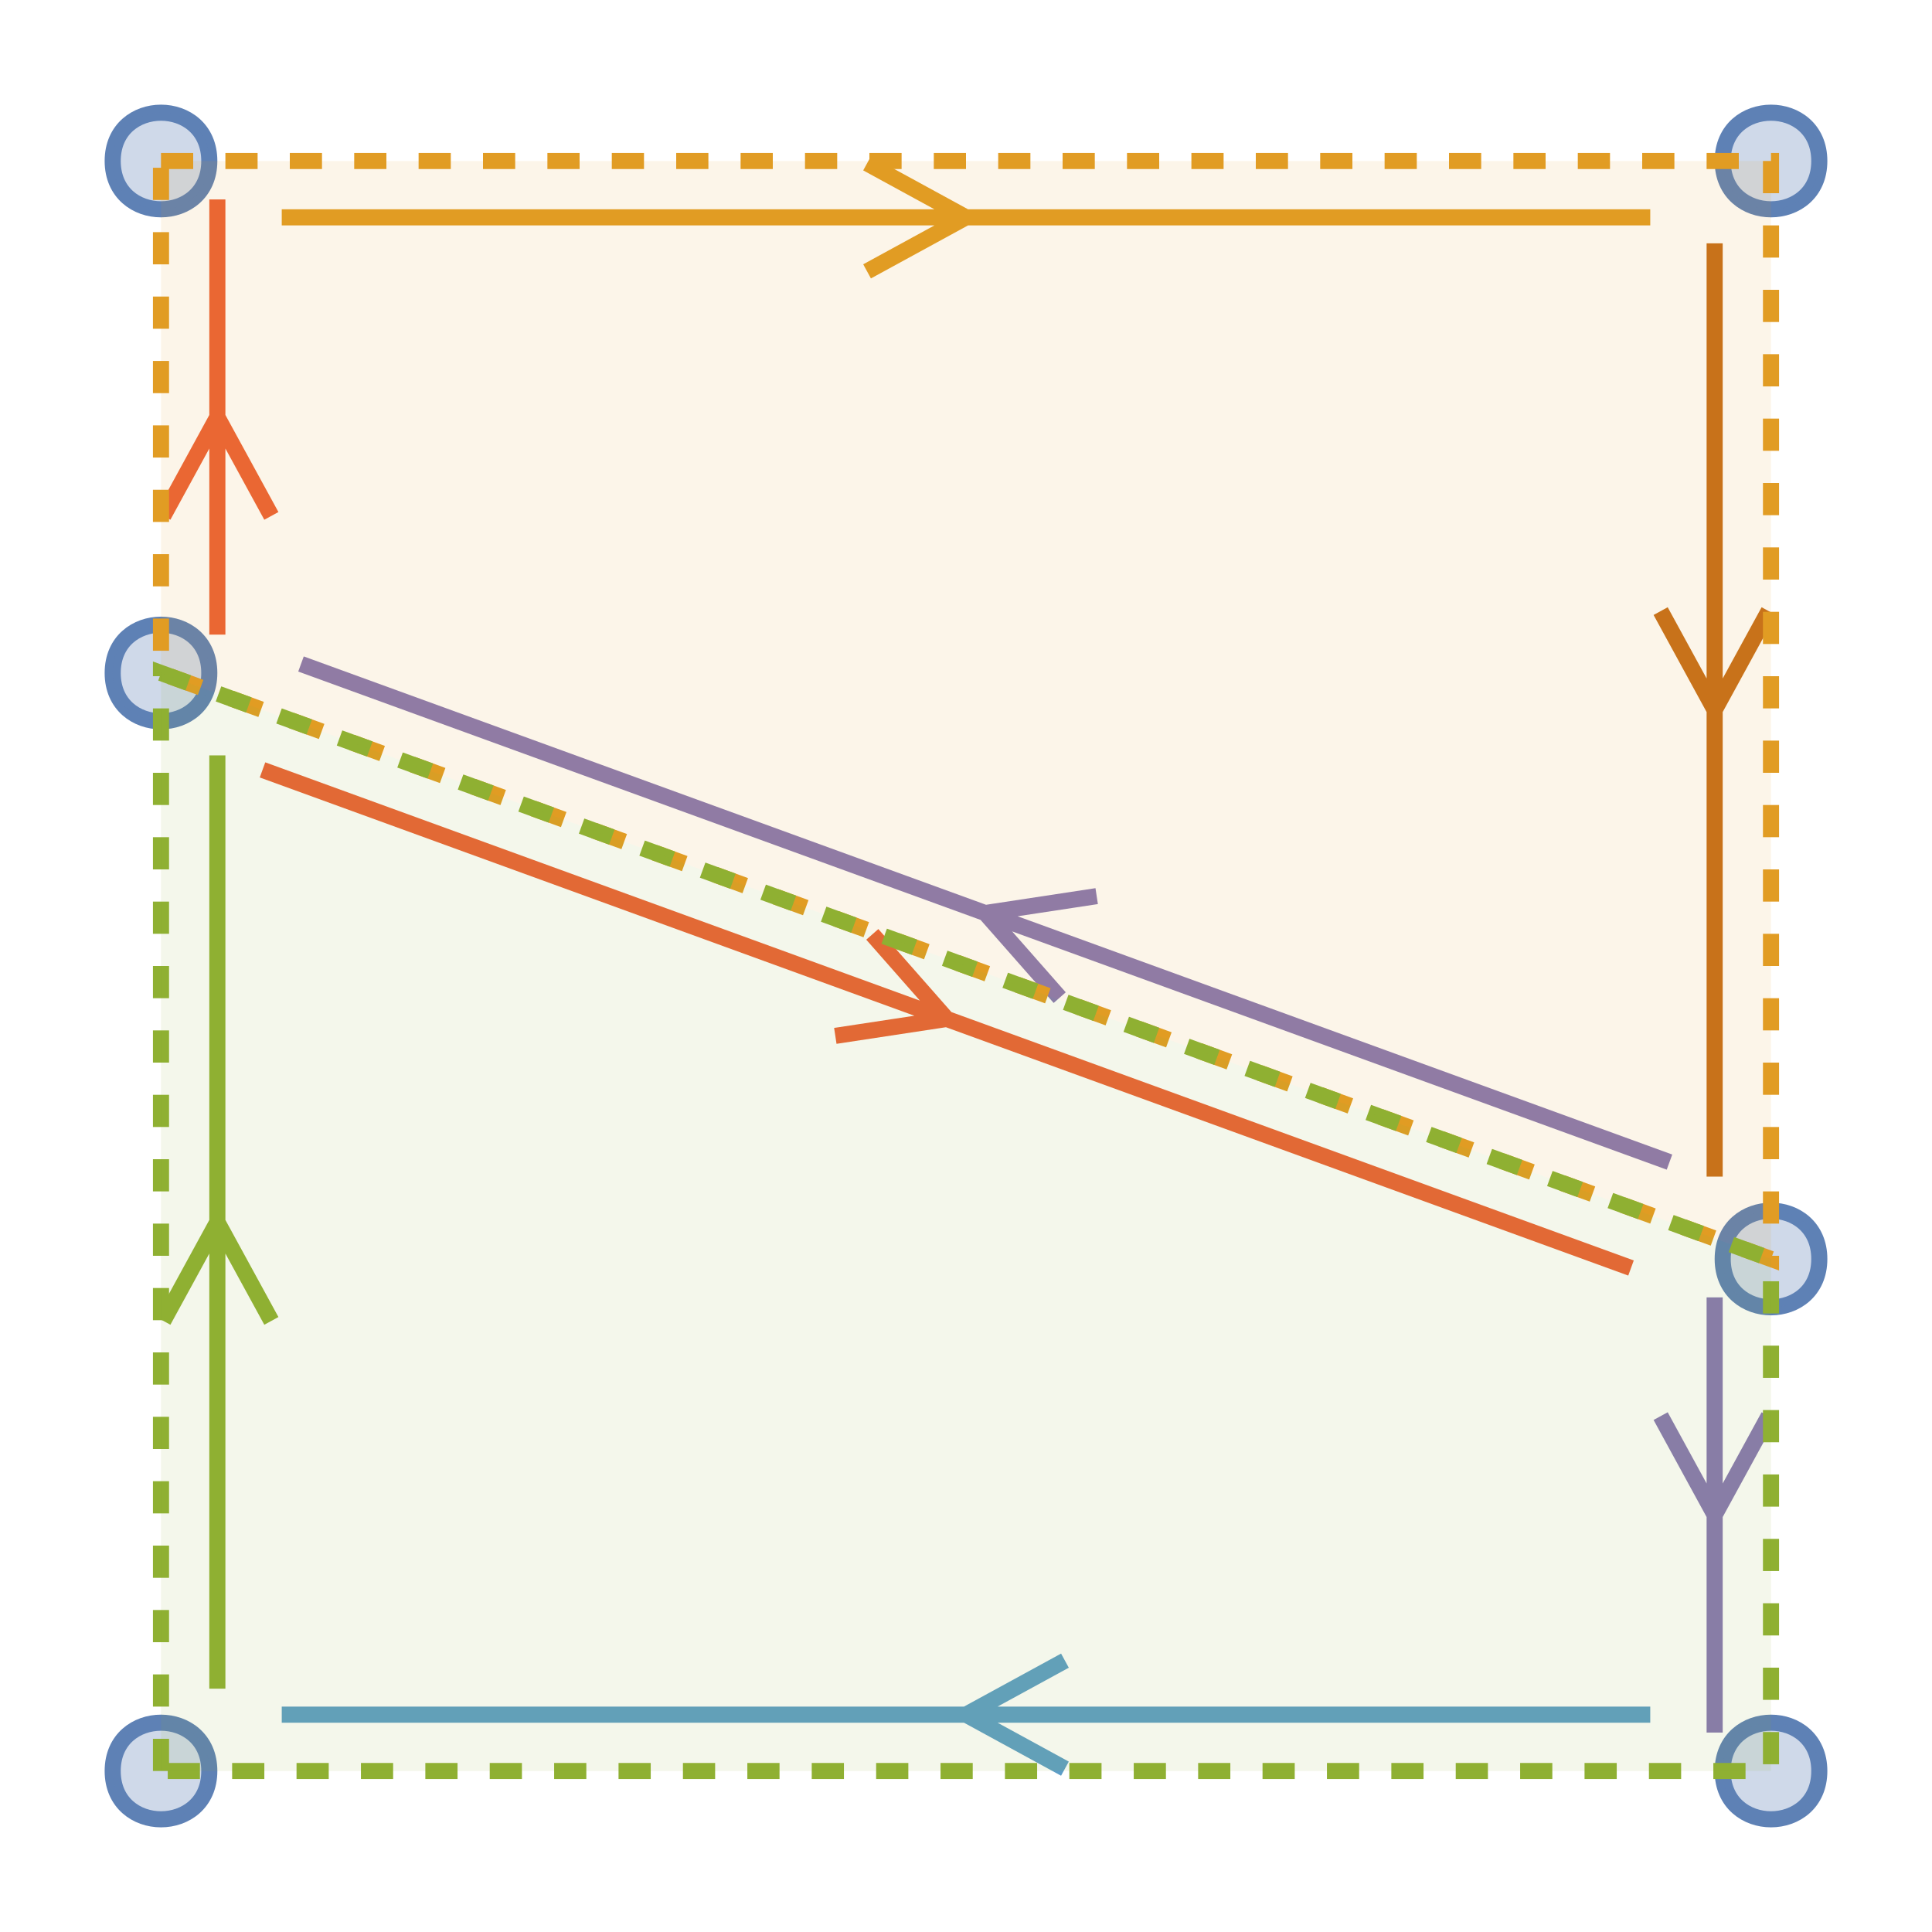
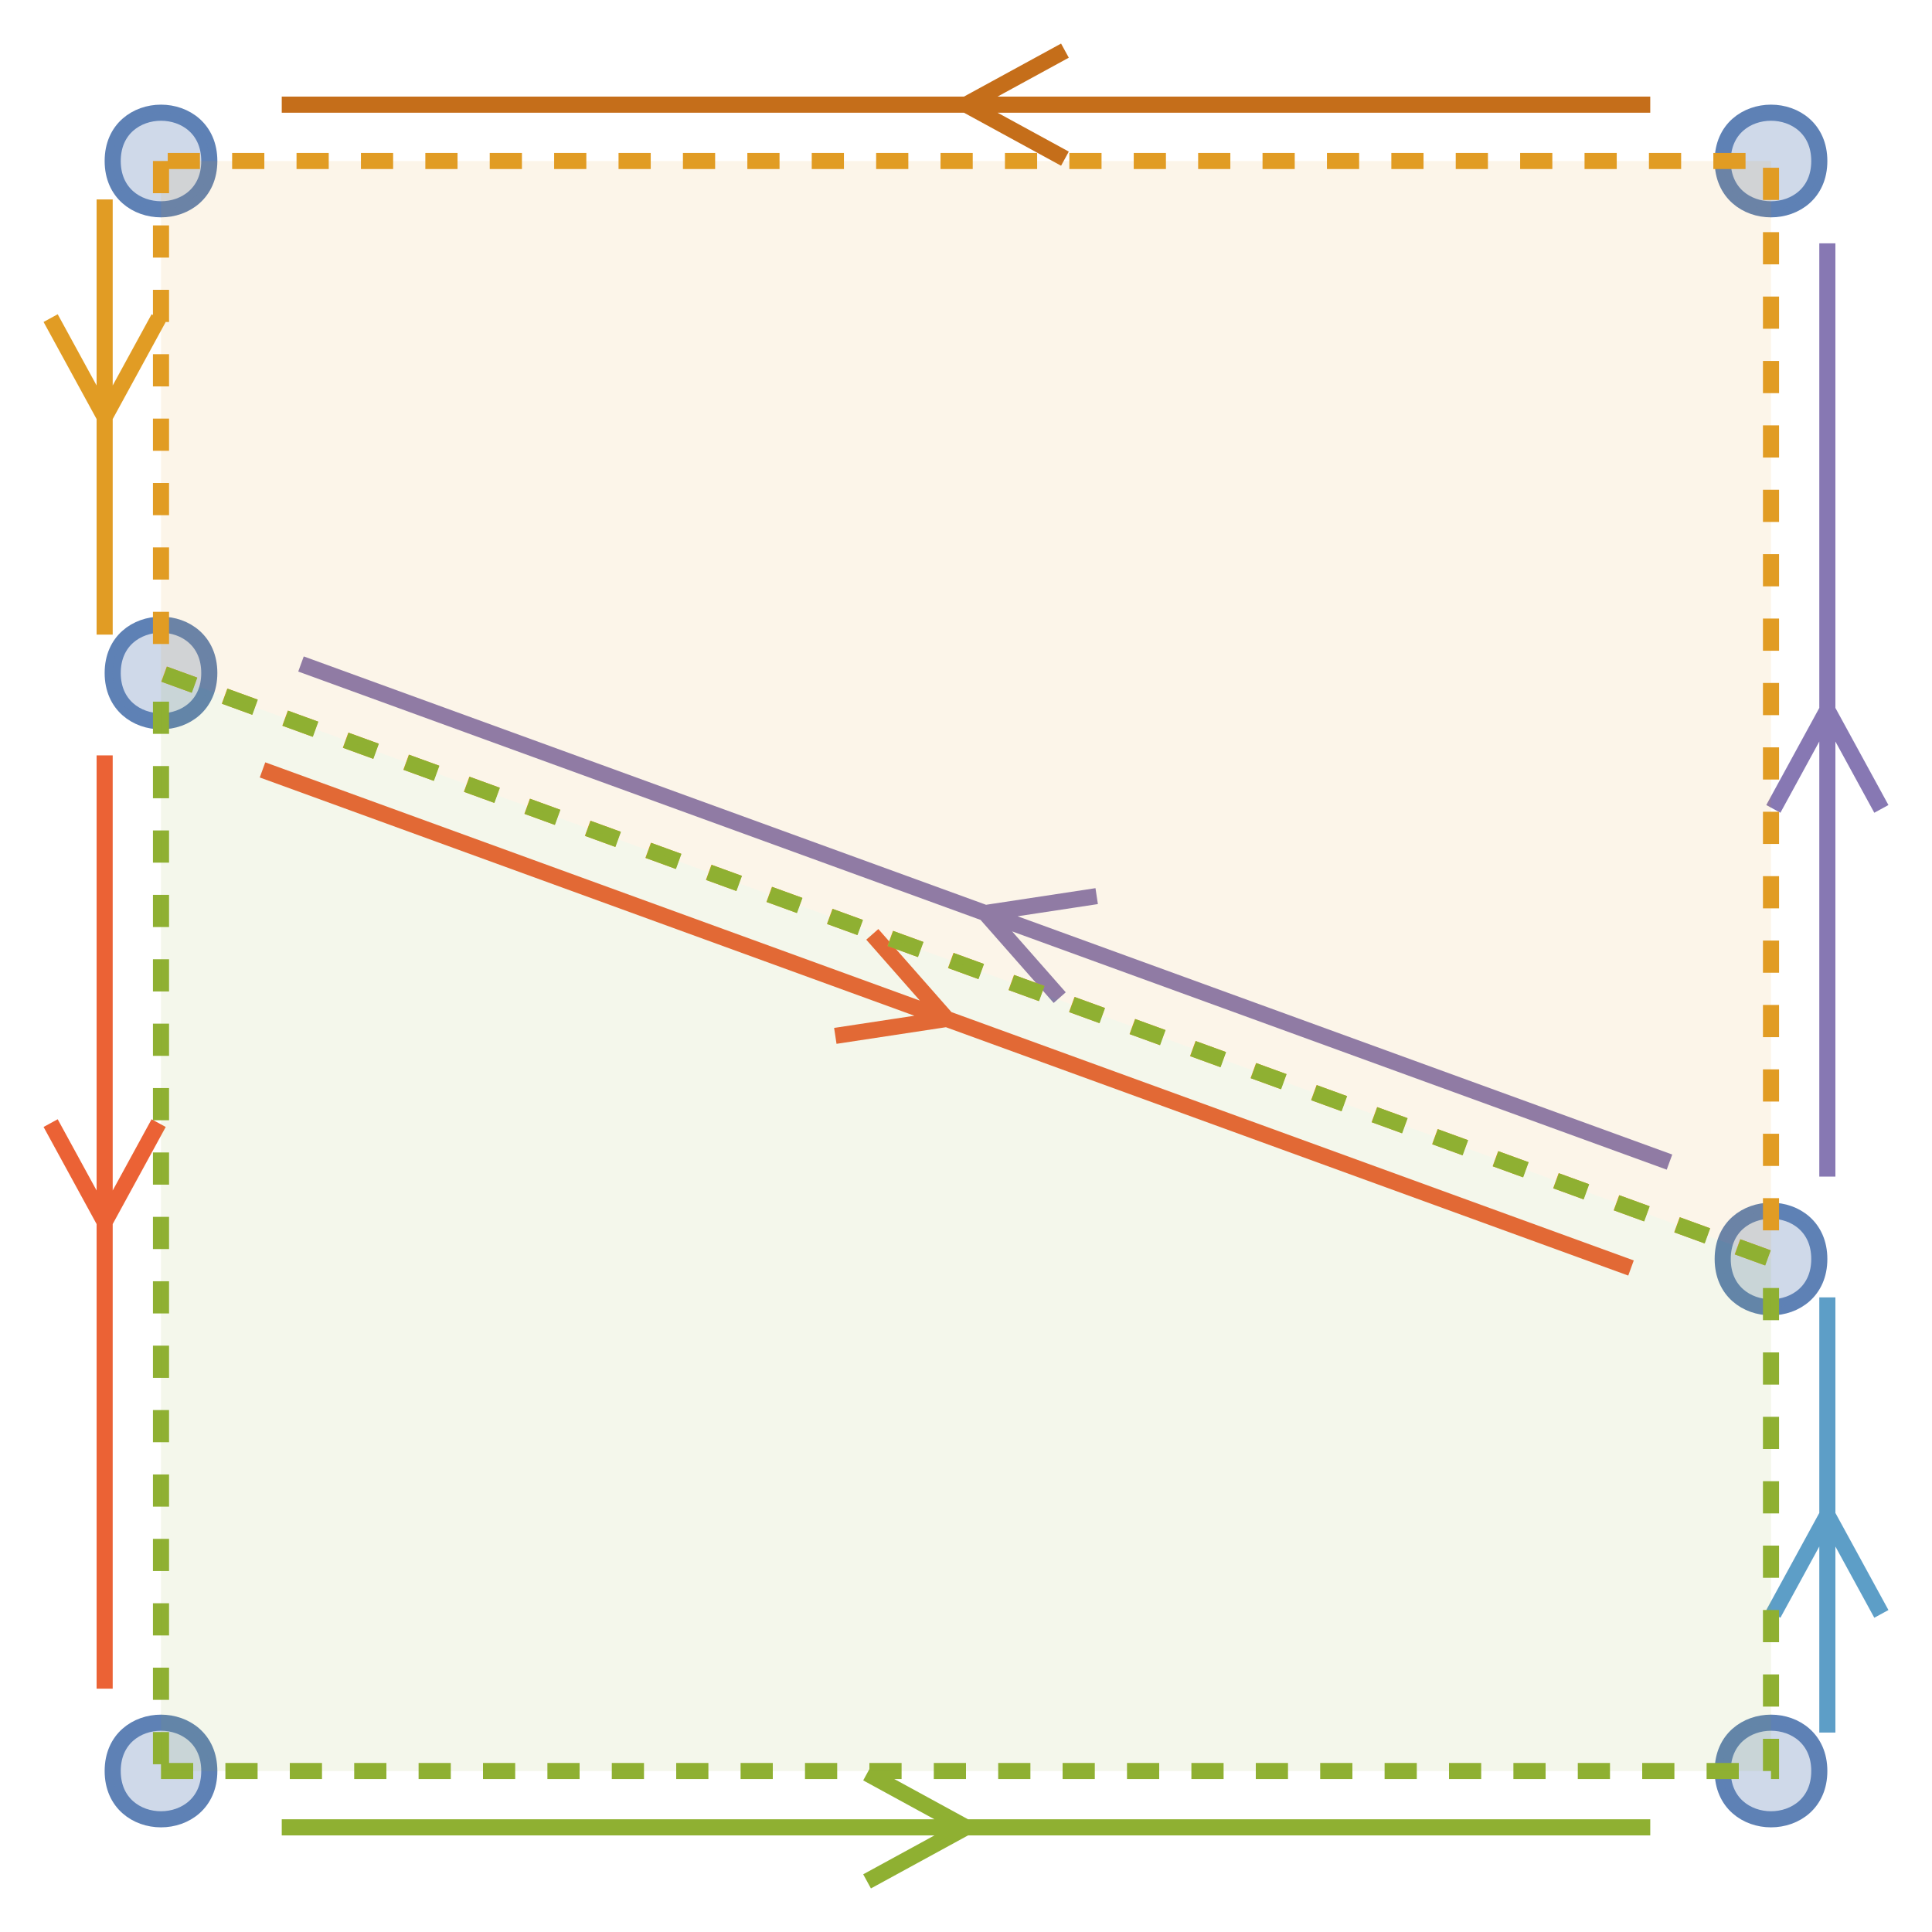
<svg xmlns="http://www.w3.org/2000/svg" width="120pt" height="120pt" viewBox="0 0 120 120" version="1.1">
  <g id="8_calculated_edge_graph">
    <path style="fill:none;stroke-width:1;stroke-linecap:butt;stroke-linejoin:miter;stroke:rgb(36.842%,50.678%,70.98%);stroke-opacity:1;stroke-miterlimit:10;" d="M -47 -50 C -47 -46 -53 -46 -53 -50 C -53 -54 -47 -54 -47 -50 " transform="matrix(1,0,0,1,60,60)" />
    <path style=" stroke:none;fill-rule:nonzero;fill:rgb(36.842%,50.678%,70.98%);fill-opacity:0.3;" d="M 13 10 C 13 14 7 14 7 10 C 7 6 13 6 13 10 " />
-     <path style="fill:none;stroke-width:1;stroke-linecap:butt;stroke-linejoin:miter;stroke:rgb(88.072%,61.104%,14.205%);stroke-opacity:1;stroke-miterlimit:10;" d="M -42.5 -46.5 L 42.5 -46.5 M -6.145 -49.855 L 0 -46.5 L -6.145 -43.145 " transform="matrix(1,0,0,1,60,60)" />
+     <path style="fill:none;stroke-width:1;stroke-linecap:butt;stroke-linejoin:miter;stroke:rgb(88.072%,61.104%,14.205%);stroke-opacity:1;stroke-miterlimit:10;" d="M -53.5 -47.613 L -53.5 -20.582 M -50.145 -40.242 L -53.5 -34.098 L -56.855 -40.242 " transform="matrix(1,0,0,1,60,60)" />
    <path style="fill:none;stroke-width:1;stroke-linecap:butt;stroke-linejoin:miter;stroke:rgb(36.842%,50.678%,70.98%);stroke-opacity:1;stroke-miterlimit:10;" d="M -47 50 C -47 54 -53 54 -53 50 C -53 46 -47 46 -47 50 " transform="matrix(1,0,0,1,60,60)" />
    <path style=" stroke:none;fill-rule:nonzero;fill:rgb(36.842%,50.678%,70.98%);fill-opacity:0.3;" d="M 13 110 C 13 114 7 114 7 110 C 7 106 13 106 13 110 " />
-     <path style="fill:none;stroke-width:1;stroke-linecap:butt;stroke-linejoin:miter;stroke:rgb(56.018%,69.157%,19.488%);stroke-opacity:1;stroke-miterlimit:10;" d="M -46.5 44.887 L -46.5 -13.082 M -49.855 22.043 L -46.5 15.902 L -43.145 22.043 " transform="matrix(1,0,0,1,60,60)" />
+     <path style="fill:none;stroke-width:1;stroke-linecap:butt;stroke-linejoin:miter;stroke:rgb(56.018%,69.157%,19.488%);stroke-opacity:1;stroke-miterlimit:10;" d="M -42.5 53.5 L 42.5 53.5 M -6.145 50.145 L 0 53.5 L -6.145 56.855 " transform="matrix(1,0,0,1,60,60)" />
    <path style="fill:none;stroke-width:1;stroke-linecap:butt;stroke-linejoin:miter;stroke:rgb(36.842%,50.678%,70.98%);stroke-opacity:1;stroke-miterlimit:10;" d="M -47 -18.199 C -47 -14.199 -53 -14.199 -53 -18.199 C -53 -22.199 -47 -22.199 -47 -18.199 " transform="matrix(1,0,0,1,60,60)" />
    <path style=" stroke:none;fill-rule:nonzero;fill:rgb(36.842%,50.678%,70.98%);fill-opacity:0.3;" d="M 13 41.801 C 13 45.801 7 45.801 7 41.801 C 7 37.801 13 37.801 13 41.801 " />
    <path style="fill:none;stroke-width:1;stroke-linecap:butt;stroke-linejoin:miter;stroke:rgb(92.253%,38.563%,20.918%);stroke-opacity:1;stroke-miterlimit:10;" d="M -43.695 -12.18 L 41.305 18.758 M -5.82 -1.965 L -1.195 3.289 L -8.117 4.34 " transform="matrix(1,0,0,1,60,60)" />
-     <path style="fill:none;stroke-width:1;stroke-linecap:butt;stroke-linejoin:miter;stroke:rgb(92.253%,38.563%,20.918%);stroke-opacity:1;stroke-miterlimit:10;" d="M -46.5 -20.582 L -46.5 -47.613 M -49.855 -27.957 L -46.5 -34.098 L -43.145 -27.957 " transform="matrix(1,0,0,1,60,60)" />
+     <path style="fill:none;stroke-width:1;stroke-linecap:butt;stroke-linejoin:miter;stroke:rgb(92.253%,38.563%,20.918%);stroke-opacity:1;stroke-miterlimit:10;" d="M -53.5 -13.082 L -53.5 44.887 M -50.145 9.758 L -53.5 15.902 L -56.855 9.758 " transform="matrix(1,0,0,1,60,60)" />
    <path style="fill:none;stroke-width:1;stroke-linecap:butt;stroke-linejoin:miter;stroke:rgb(36.842%,50.678%,70.98%);stroke-opacity:1;stroke-miterlimit:10;" d="M 53 18.199 C 53 22.199 47 22.199 47 18.199 C 47 14.199 53 14.199 53 18.199 " transform="matrix(1,0,0,1,60,60)" />
    <path style=" stroke:none;fill-rule:nonzero;fill:rgb(36.842%,50.678%,70.98%);fill-opacity:0.3;" d="M 113 78.199 C 113 82.199 107 82.199 107 78.199 C 107 74.199 113 74.199 113 78.199 " />
    <path style="fill:none;stroke-width:1;stroke-linecap:butt;stroke-linejoin:miter;stroke:rgb(52.849%,47.062%,70.135%);stroke-opacity:1;stroke-miterlimit:10;" d="M 43.695 12.18 L -41.305 -18.758 M 5.82 1.965 L 1.195 -3.289 L 8.117 -4.34 " transform="matrix(1,0,0,1,60,60)" />
-     <path style="fill:none;stroke-width:1;stroke-linecap:butt;stroke-linejoin:miter;stroke:rgb(52.849%,47.062%,70.135%);stroke-opacity:1;stroke-miterlimit:10;" d="M 46.5 20.582 L 46.5 47.613 M 49.855 27.957 L 46.5 34.098 L 43.145 27.957 " transform="matrix(1,0,0,1,60,60)" />
+     <path style="fill:none;stroke-width:1;stroke-linecap:butt;stroke-linejoin:miter;stroke:rgb(52.849%,47.062%,70.135%);stroke-opacity:1;stroke-miterlimit:10;" d="M 53.5 13.082 L 53.5 -44.887 M 50.145 -9.758 L 53.5 -15.902 L 56.855 -9.758 " transform="matrix(1,0,0,1,60,60)" />
    <path style="fill:none;stroke-width:1;stroke-linecap:butt;stroke-linejoin:miter;stroke:rgb(36.842%,50.678%,70.98%);stroke-opacity:1;stroke-miterlimit:10;" d="M 53 -50 C 53 -46 47 -46 47 -50 C 47 -54 53 -54 53 -50 " transform="matrix(1,0,0,1,60,60)" />
    <path style=" stroke:none;fill-rule:nonzero;fill:rgb(36.842%,50.678%,70.98%);fill-opacity:0.3;" d="M 113 10 C 113 14 107 14 107 10 C 107 6 113 6 113 10 " />
-     <path style="fill:none;stroke-width:1;stroke-linecap:butt;stroke-linejoin:miter;stroke:rgb(77.208%,43.155%,10.239%);stroke-opacity:1;stroke-miterlimit:10;" d="M 46.5 -44.887 L 46.5 13.082 M 49.855 -22.043 L 46.5 -15.902 L 43.145 -22.043 " transform="matrix(1,0,0,1,60,60)" />
+     <path style="fill:none;stroke-width:1;stroke-linecap:butt;stroke-linejoin:miter;stroke:rgb(77.208%,43.155%,10.239%);stroke-opacity:1;stroke-miterlimit:10;" d="M 42.5 -53.5 L -42.5 -53.5 M 6.145 -50.145 L 0 -53.5 L 6.145 -56.855 " transform="matrix(1,0,0,1,60,60)" />
    <path style="fill:none;stroke-width:1;stroke-linecap:butt;stroke-linejoin:miter;stroke:rgb(36.842%,50.678%,70.98%);stroke-opacity:1;stroke-miterlimit:10;" d="M 53 50 C 53 54 47 54 47 50 C 47 46 53 46 53 50 " transform="matrix(1,0,0,1,60,60)" />
    <path style=" stroke:none;fill-rule:nonzero;fill:rgb(36.842%,50.678%,70.98%);fill-opacity:0.3;" d="M 113 110 C 113 114 107 114 107 110 C 107 106 113 106 113 110 " />
-     <path style="fill:none;stroke-width:1;stroke-linecap:butt;stroke-linejoin:miter;stroke:rgb(36.39%,61.85%,78.235%);stroke-opacity:1;stroke-miterlimit:10;" d="M 42.5 46.5 L -42.5 46.5 M 6.145 49.855 L 0 46.5 L 6.145 43.145 " transform="matrix(1,0,0,1,60,60)" />
-     <path style="fill:none;stroke-width:1;stroke-linecap:butt;stroke-linejoin:miter;stroke:rgb(88.072%,61.104%,14.205%);stroke-opacity:1;stroke-dasharray:2,2;stroke-miterlimit:10;" d="M -50 -50 L 50 -50 L 50 18.199 L -50 -18.199 Z M -50 -50 " transform="matrix(1,0,0,1,60,60)" />
-     <path style=" stroke:none;fill-rule:nonzero;fill:rgb(88.072%,61.104%,14.205%);fill-opacity:0.1;" d="M 10 10 L 110 10 L 110 78.199 L 10 41.801 Z M 10 10 " />
-     <path style="fill:none;stroke-width:1;stroke-linecap:butt;stroke-linejoin:miter;stroke:rgb(56.018%,69.157%,19.488%);stroke-opacity:1;stroke-dasharray:2,2;stroke-miterlimit:10;" d="M -50 50 L -50 -18.199 L 50 18.199 L 50 50 Z M -50 50 " transform="matrix(1,0,0,1,60,60)" />
-     <path style=" stroke:none;fill-rule:nonzero;fill:rgb(56.018%,69.157%,19.488%);fill-opacity:0.1;" d="M 10 110 L 10 41.801 L 110 78.199 L 110 110 Z M 10 110 " />
+     <path style="fill:none;stroke-width:1;stroke-linecap:butt;stroke-linejoin:miter;stroke:rgb(36.39%,61.85%,78.235%);stroke-opacity:1;stroke-miterlimit:10;" d="M 53.5 47.613 L 53.5 20.582 M 50.145 40.242 L 53.5 34.098 L 56.855 40.242 " transform="matrix(1,0,0,1,60,60)" />
+     <path style="fill:none;stroke-width:1;stroke-linecap:butt;stroke-linejoin:miter;stroke:rgb(88.072%,61.104%,14.205%);stroke-opacity:1;stroke-dasharray:2,2;stroke-miterlimit:10;" d="M -50 -50 L -50 -18.199 L 50 18.199 L 50 -50 Z M -50 -50 " transform="matrix(1,0,0,1,60,60)" />
+     <path style=" stroke:none;fill-rule:nonzero;fill:rgb(88.072%,61.104%,14.205%);fill-opacity:0.1;" d="M 10 10 L 10 41.801 L 110 78.199 L 110 10 Z M 10 10 " />
+     <path style="fill:none;stroke-width:1;stroke-linecap:butt;stroke-linejoin:miter;stroke:rgb(56.018%,69.157%,19.488%);stroke-opacity:1;stroke-dasharray:2,2;stroke-miterlimit:10;" d="M -50 50 L 50 50 L 50 18.199 L -50 -18.199 Z M -50 50 " transform="matrix(1,0,0,1,60,60)" />
+     <path style=" stroke:none;fill-rule:nonzero;fill:rgb(56.018%,69.157%,19.488%);fill-opacity:0.1;" d="M 10 110 L 110 110 L 110 78.199 L 10 41.801 Z M 10 110 " />
  </g>
</svg>
